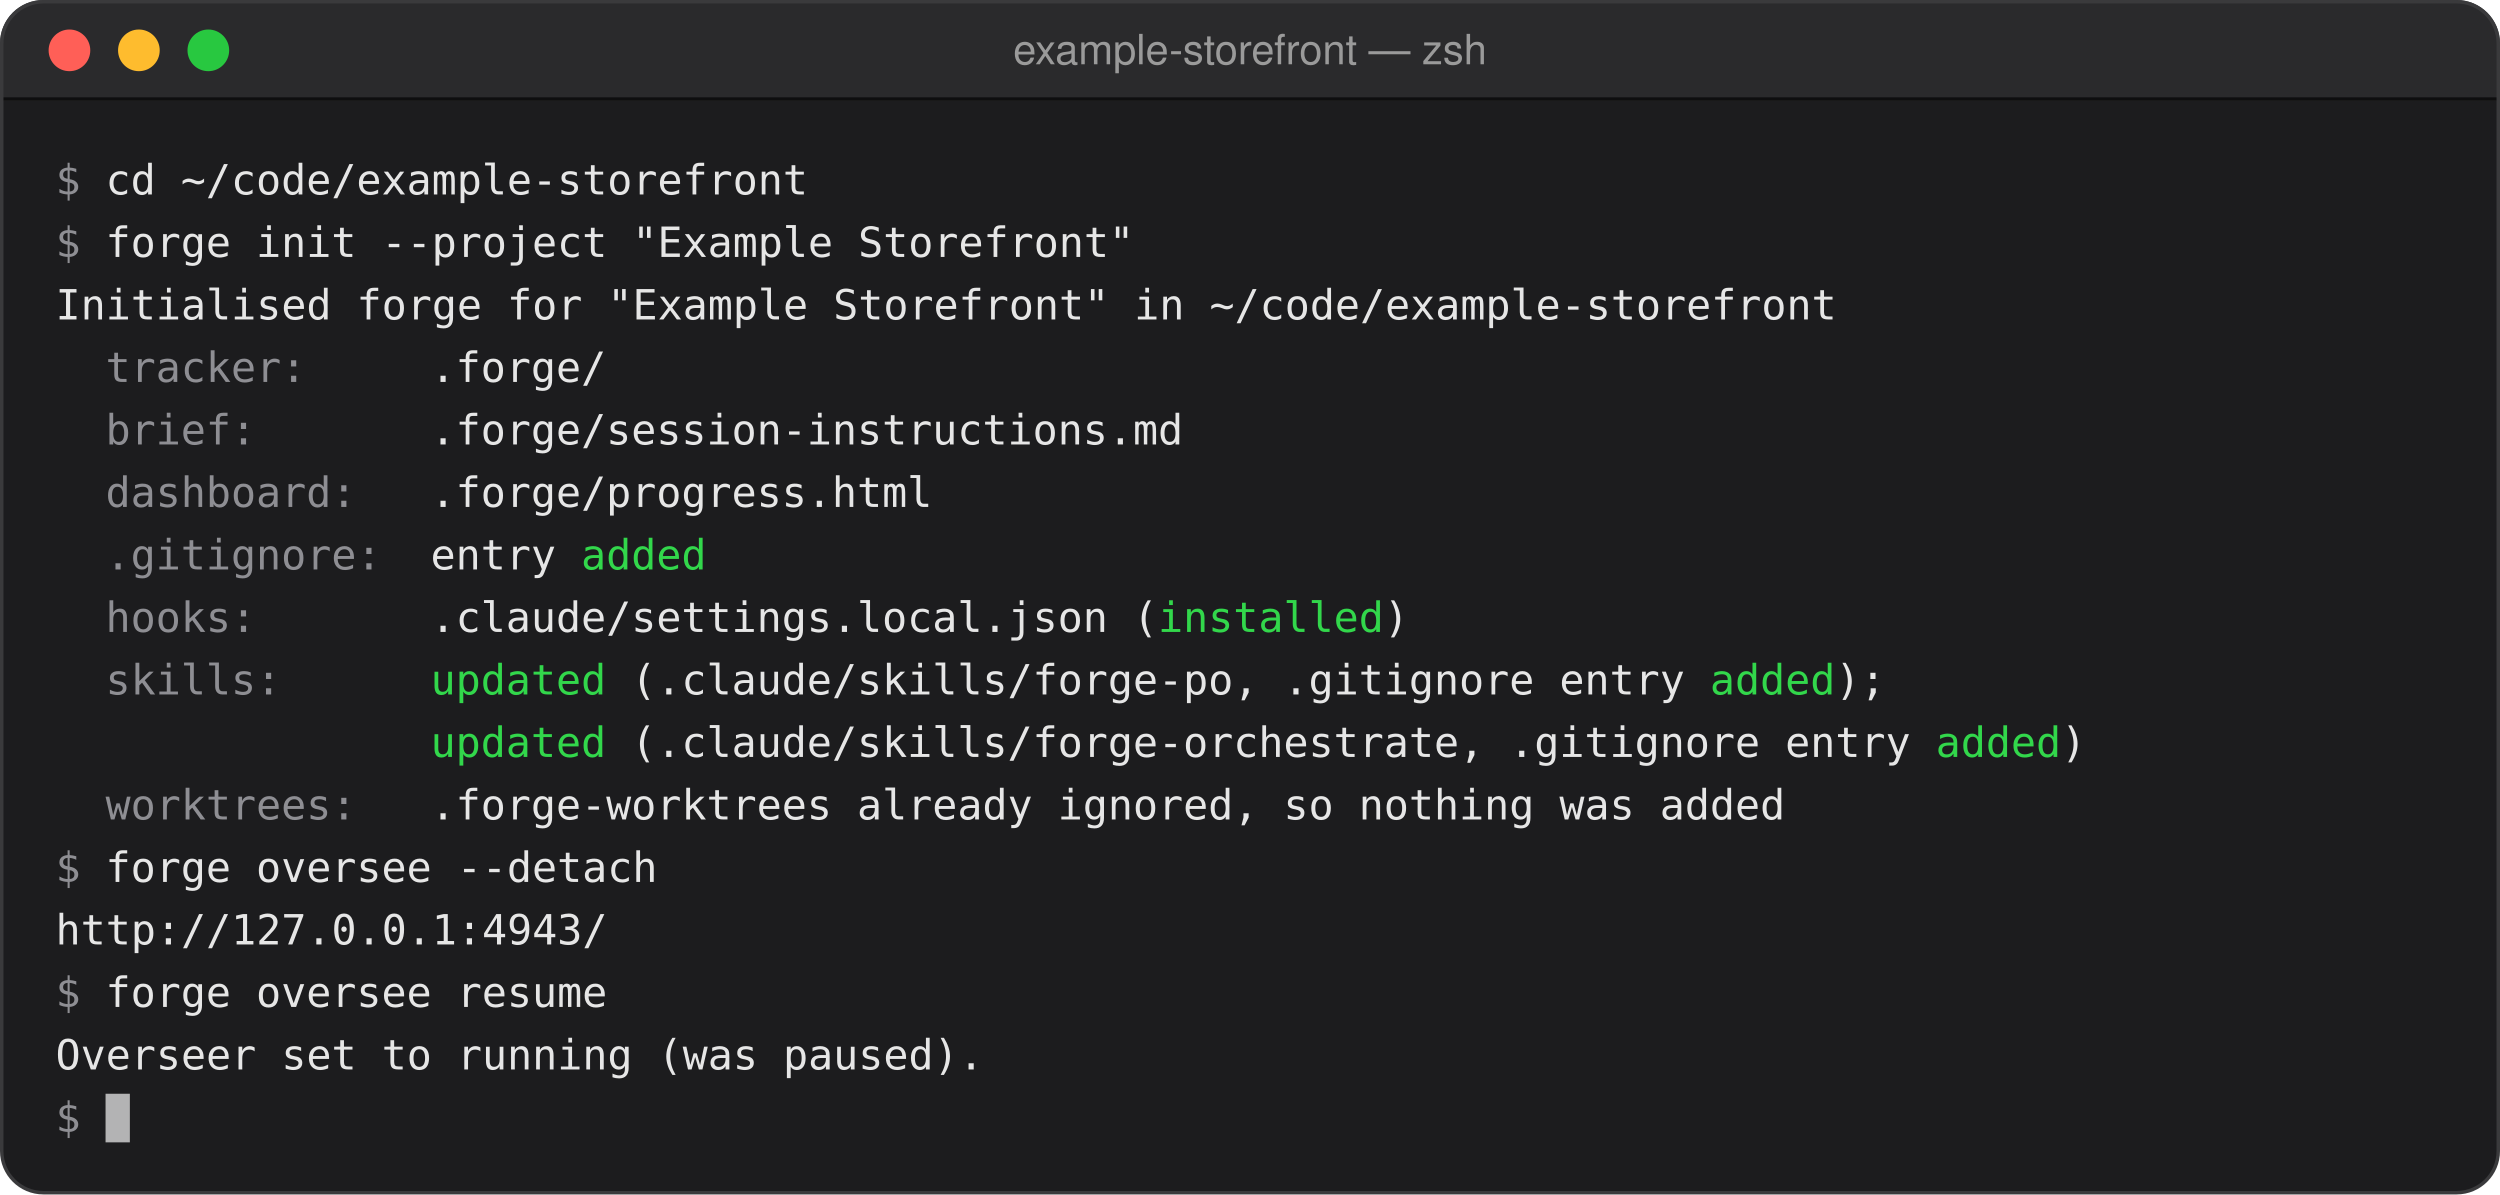
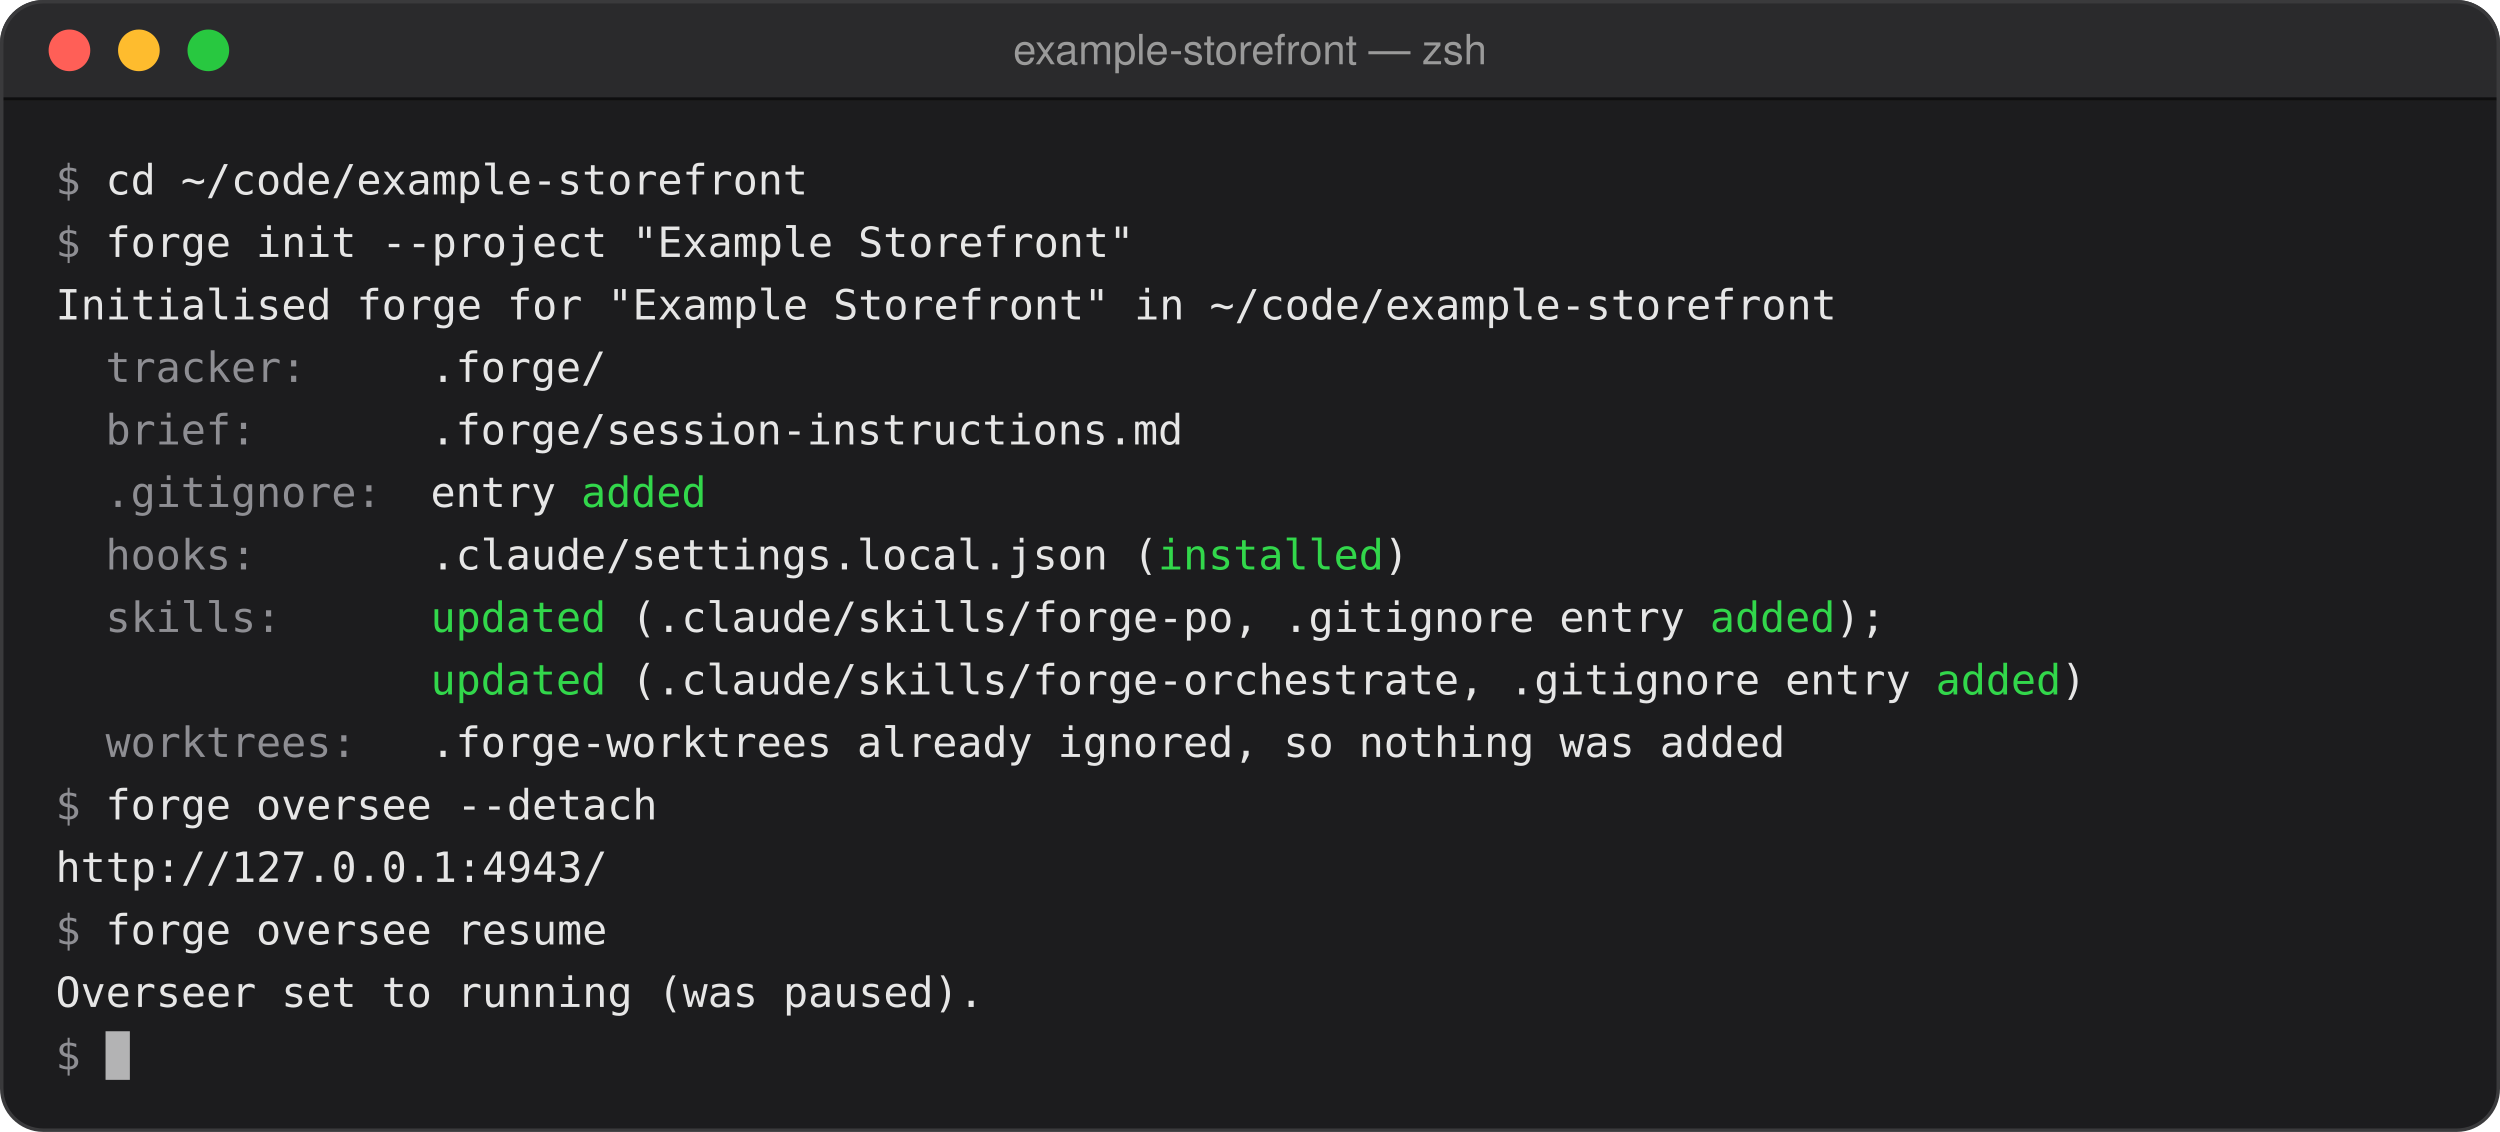
- <svg xmlns="http://www.w3.org/2000/svg" width="720" height="344" viewBox="0 0 720 344" role="img">
-   <rect x="0.5" y="0.5" width="719" height="343" rx="12" fill="#1C1C1E" stroke="#3A3A3C" />
+ <svg xmlns="http://www.w3.org/2000/svg" width="720" height="326" viewBox="0 0 720 326" role="img">
+   <rect x="0.5" y="0.5" width="719" height="325" rx="12" fill="#1C1C1E" stroke="#3A3A3C" />
  <path d="M0.5,28.5 V12.5 A12,12 0 0 1 12.5,0.5 H707.5 A12,12 0 0 1 719.5,12.5 V28.5 Z" fill="#2A2A2C" stroke="#3A3A3C" />
  <line x1="1" y1="28.5" x2="719" y2="28.5" stroke="#0E0E0F" />
  <circle cx="20" cy="14.5" r="6" fill="#FF5F57" />
  <circle cx="40" cy="14.5" r="6" fill="#FEBC2E" />
  <circle cx="60" cy="14.5" r="6" fill="#28C840" />
  <text x="360" y="18.5" text-anchor="middle" font-family="-apple-system,BlinkMacSystemFont,'Segoe UI',Helvetica,Arial,sans-serif" font-size="12" fill="#9a9a9a">example-storefront — zsh</text>
  <g font-family="ui-monospace,'SF Mono',Menlo,Consolas,monospace" font-size="12" fill="#E6E6E6">
    <text x="16" y="56" fill="#8E8E93">$</text>
    <text x="30.4" y="56">cd ~/code/example-storefront</text>
    <text x="16" y="74" fill="#8E8E93">$</text>
    <text x="30.4" y="74">forge init --project "Example Storefront"</text>
    <text x="16" y="92">Initialised forge for "Example Storefront" in ~/code/example-storefront</text>
    <text x="30.4" y="110" fill="#8E8E93">tracker:</text>
    <text x="124" y="110">.forge/</text>
    <text x="30.4" y="128" fill="#8E8E93">brief:</text>
    <text x="124" y="128">.forge/session-instructions.md</text>
-     <text x="30.4" y="146" fill="#8E8E93">dashboard:</text>
-     <text x="124" y="146">.forge/progress.html</text>
-     <text x="30.4" y="164" fill="#8E8E93">.gitignore:</text>
-     <text x="124" y="164">entry <tspan fill="#32D74B">added</tspan>
+     <text x="30.4" y="146" fill="#8E8E93">.gitignore:</text>
+     <text x="124" y="146">entry <tspan fill="#32D74B">added</tspan>
    </text>
-     <text x="30.4" y="182" fill="#8E8E93">hooks:</text>
-     <text x="124" y="182">.claude/settings.local.json (<tspan fill="#32D74B">installed</tspan>)</text>
-     <text x="30.4" y="200" fill="#8E8E93">skills:</text>
+     <text x="30.4" y="164" fill="#8E8E93">hooks:</text>
+     <text x="124" y="164">.claude/settings.local.json (<tspan fill="#32D74B">installed</tspan>)</text>
+     <text x="30.4" y="182" fill="#8E8E93">skills:</text>
+     <text x="124" y="182">
+       <tspan fill="#32D74B">updated</tspan> (.claude/skills/forge-po, .gitignore entry <tspan fill="#32D74B">added</tspan>);</text>
    <text x="124" y="200">
-       <tspan fill="#32D74B">updated</tspan> (.claude/skills/forge-po, .gitignore entry <tspan fill="#32D74B">added</tspan>);</text>
-     <text x="124" y="218">
      <tspan fill="#32D74B">updated</tspan> (.claude/skills/forge-orchestrate, .gitignore entry <tspan fill="#32D74B">added</tspan>)</text>
-     <text x="30.4" y="236" fill="#8E8E93">worktrees:</text>
-     <text x="124" y="236">.forge-worktrees already ignored, so nothing was added</text>
-     <text x="16" y="254" fill="#8E8E93">$</text>
-     <text x="30.4" y="254">forge oversee --detach</text>
-     <text x="16" y="272">http://127.0.0.1:4943/</text>
-     <text x="16" y="290" fill="#8E8E93">$</text>
-     <text x="30.4" y="290">forge oversee resume</text>
-     <text x="16" y="308">Overseer set to running (was paused).</text>
-     <text x="16" y="326" fill="#8E8E93">$</text>
-     <rect x="30.4" y="315" width="7" height="14" fill="#E6E6E6" opacity="0.75" />
+     <text x="30.4" y="218" fill="#8E8E93">worktrees:</text>
+     <text x="124" y="218">.forge-worktrees already ignored, so nothing was added</text>
+     <text x="16" y="236" fill="#8E8E93">$</text>
+     <text x="30.4" y="236">forge oversee --detach</text>
+     <text x="16" y="254">http://127.0.0.1:4943/</text>
+     <text x="16" y="272" fill="#8E8E93">$</text>
+     <text x="30.4" y="272">forge oversee resume</text>
+     <text x="16" y="290">Overseer set to running (was paused).</text>
+     <text x="16" y="308" fill="#8E8E93">$</text>
+     <rect x="30.4" y="297" width="7" height="14" fill="#E6E6E6" opacity="0.75" />
  </g>
</svg>
